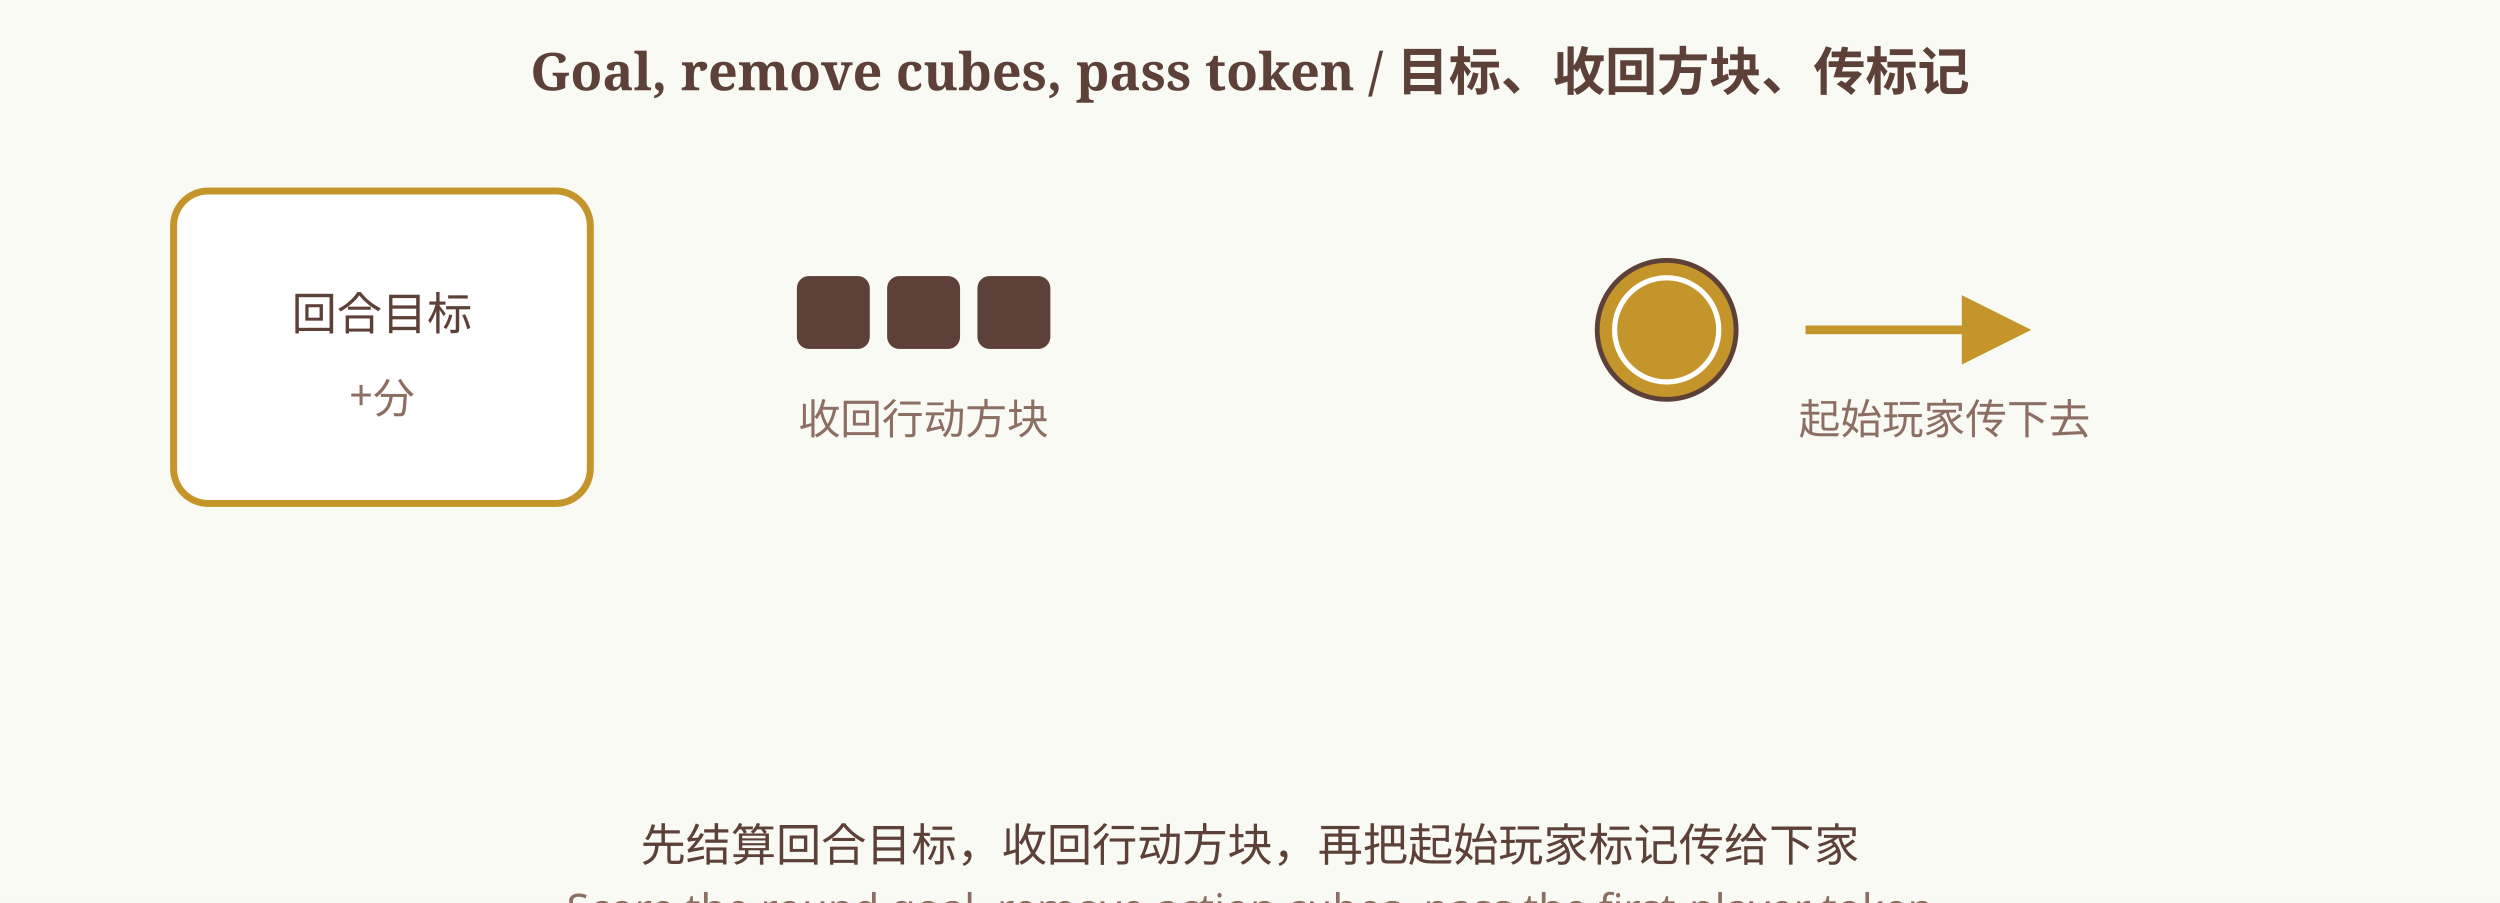
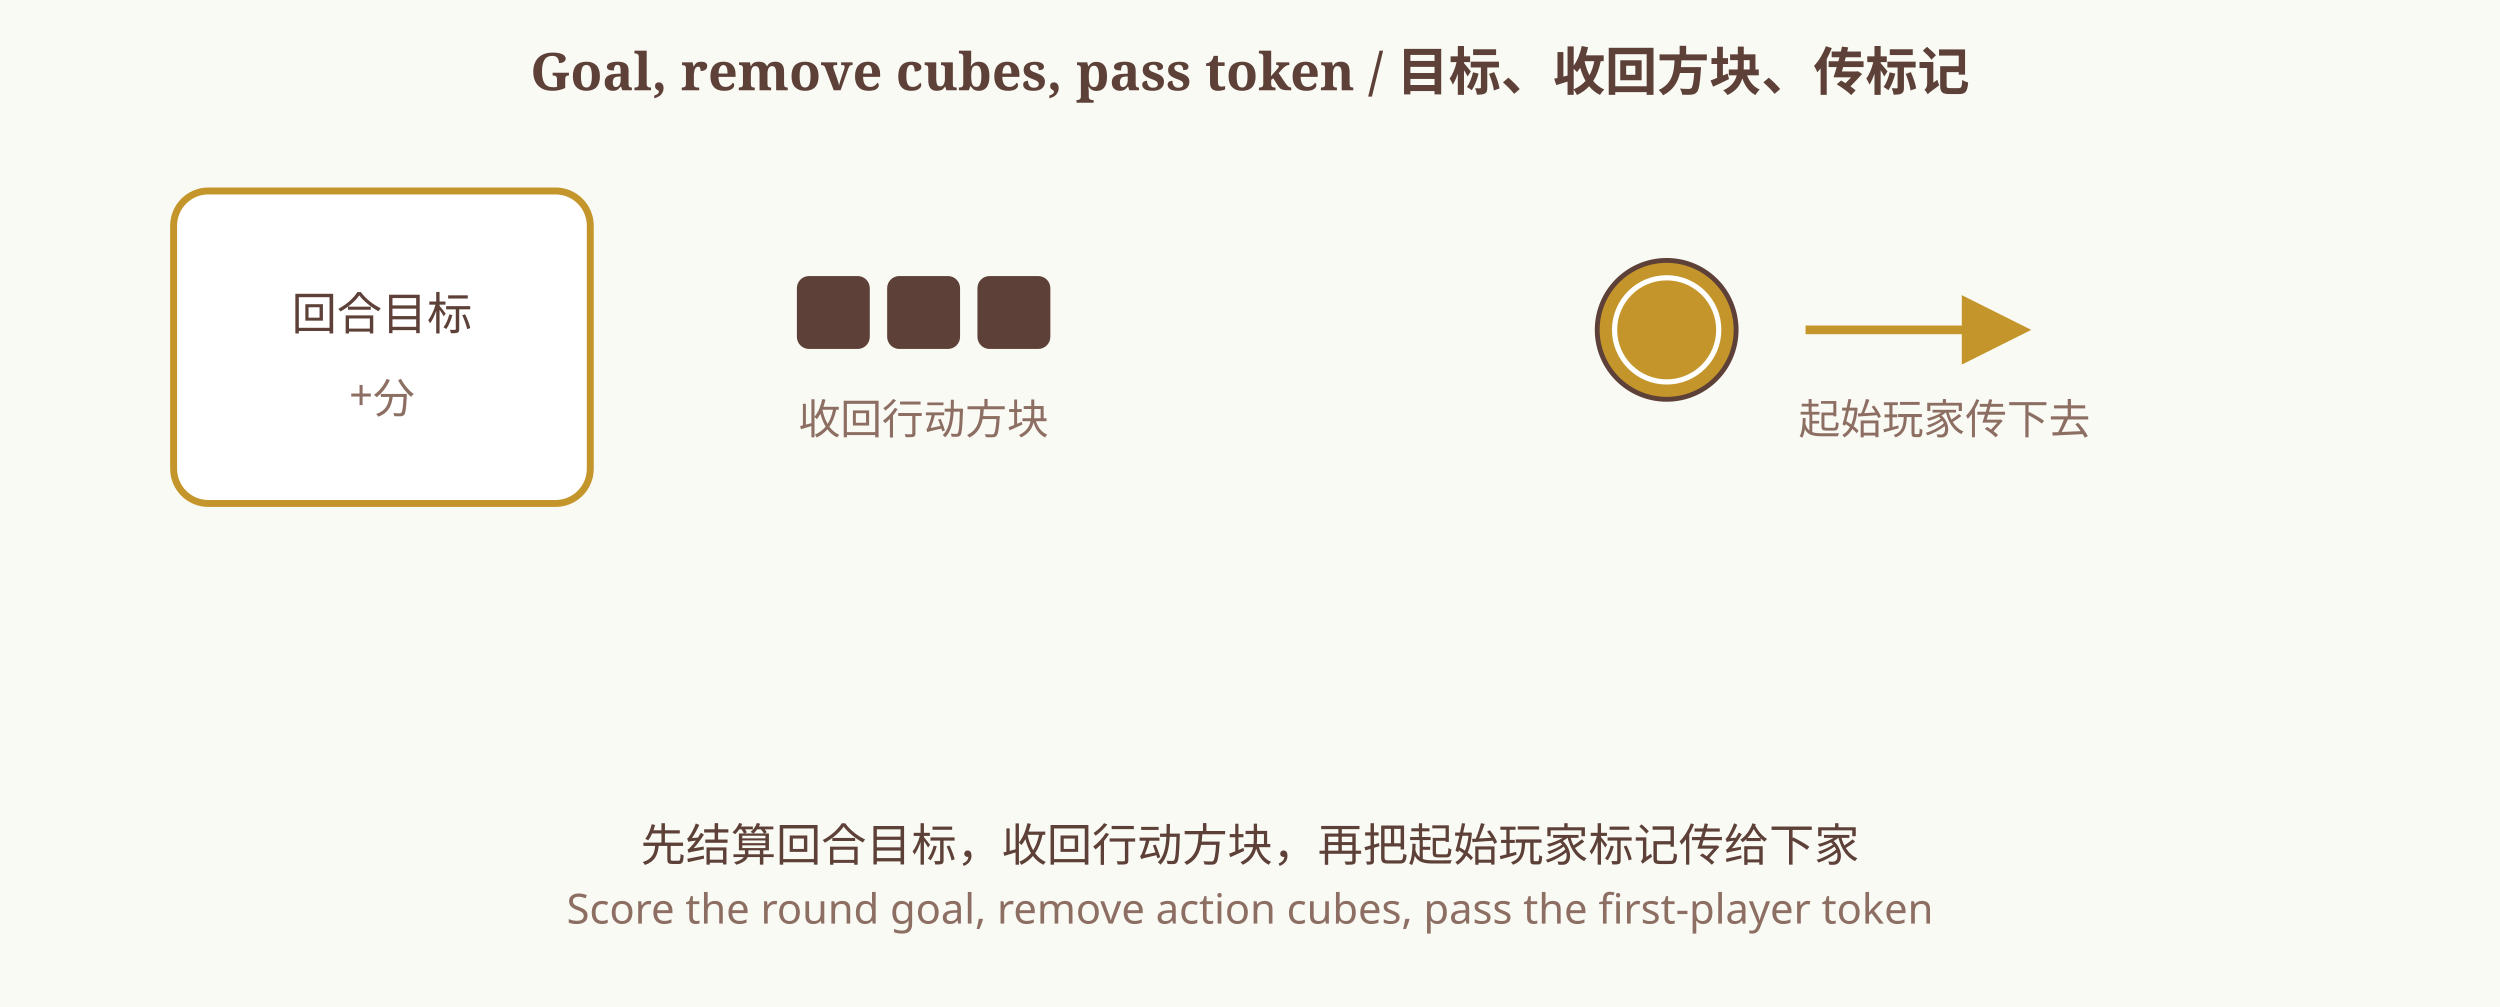
- <svg xmlns="http://www.w3.org/2000/svg" viewBox="0 0 720 260" role="img">
-   <rect width="720" height="260" fill="#FAFAF5" />
+ <svg xmlns="http://www.w3.org/2000/svg" viewBox="0 0 720 290" role="img">
+   <rect width="720" height="290" fill="#FAFAF5" />
  <defs>
    <marker id="arr" markerWidth="8" markerHeight="8" refX="6" refY="4" orient="auto">
      <path d="M0 0l8 4-8 4z" fill="#C4952A" />
    </marker>
  </defs>
  <text x="360" y="26" text-anchor="middle" font-family="Georgia, serif" font-size="15" fill="#5D4037" font-weight="700">Goal, remove cubes, pass token / 目标、收回方块、传标记</text>
  <rect x="50" y="55" width="120" height="90" rx="10" fill="#fff" stroke="#C4952A" stroke-width="2" />
  <text x="110" y="95" text-anchor="middle" font-family="'PingFang SC', 'Hiragino Sans GB', 'Microsoft YaHei', sans-serif" font-size="13" fill="#5D4037">回合目标</text>
  <text x="110" y="118" text-anchor="middle" font-family="'PingFang SC', 'Hiragino Sans GB', 'Microsoft YaHei', sans-serif" font-size="12" fill="#8D6E63">+分</text>
  <rect x="230" y="80" width="20" height="20" rx="3" fill="#5D4037" stroke="#5D4037" stroke-width="1" />
  <rect x="256" y="80" width="20" height="20" rx="3" fill="#5D4037" stroke="#5D4037" stroke-width="1" />
  <rect x="282" y="80" width="20" height="20" rx="3" fill="#5D4037" stroke="#5D4037" stroke-width="1" />
  <text x="266" y="125" text-anchor="middle" font-family="'PingFang SC', 'Hiragino Sans GB', 'Microsoft YaHei', sans-serif" font-size="12" fill="#8D6E63">收回行动方块</text>
  <circle cx="480" cy="95" r="20" fill="#C4952A" stroke="#5D4037" stroke-width="1.4" />
  <circle cx="480" cy="95" r="15" fill="none" stroke="#fff" stroke-width="1.5" />
  <path d="M520 95 L580 95" stroke="#C4952A" stroke-width="2.5" marker-end="url(#arr)" />
  <text x="560" y="125" text-anchor="middle" font-family="'PingFang SC', 'Hiragino Sans GB', 'Microsoft YaHei', sans-serif" font-size="12" fill="#8D6E63">起始玩家传下去</text>
  <text x="360" y="248" text-anchor="middle" font-family="'PingFang SC', 'Hiragino Sans GB', 'Microsoft YaHei', sans-serif" font-size="13" fill="#5D4037">先结算回合目标，收回行动方块，再把起始玩家标记传给下家</text>
  <text x="360" y="266" text-anchor="middle" font-family="'PingFang SC', 'Hiragino Sans GB', 'Microsoft YaHei', sans-serif" font-size="12" fill="#8D6E63">Score the round goal, remove action cubes, pass the first-player token</text>
</svg>
